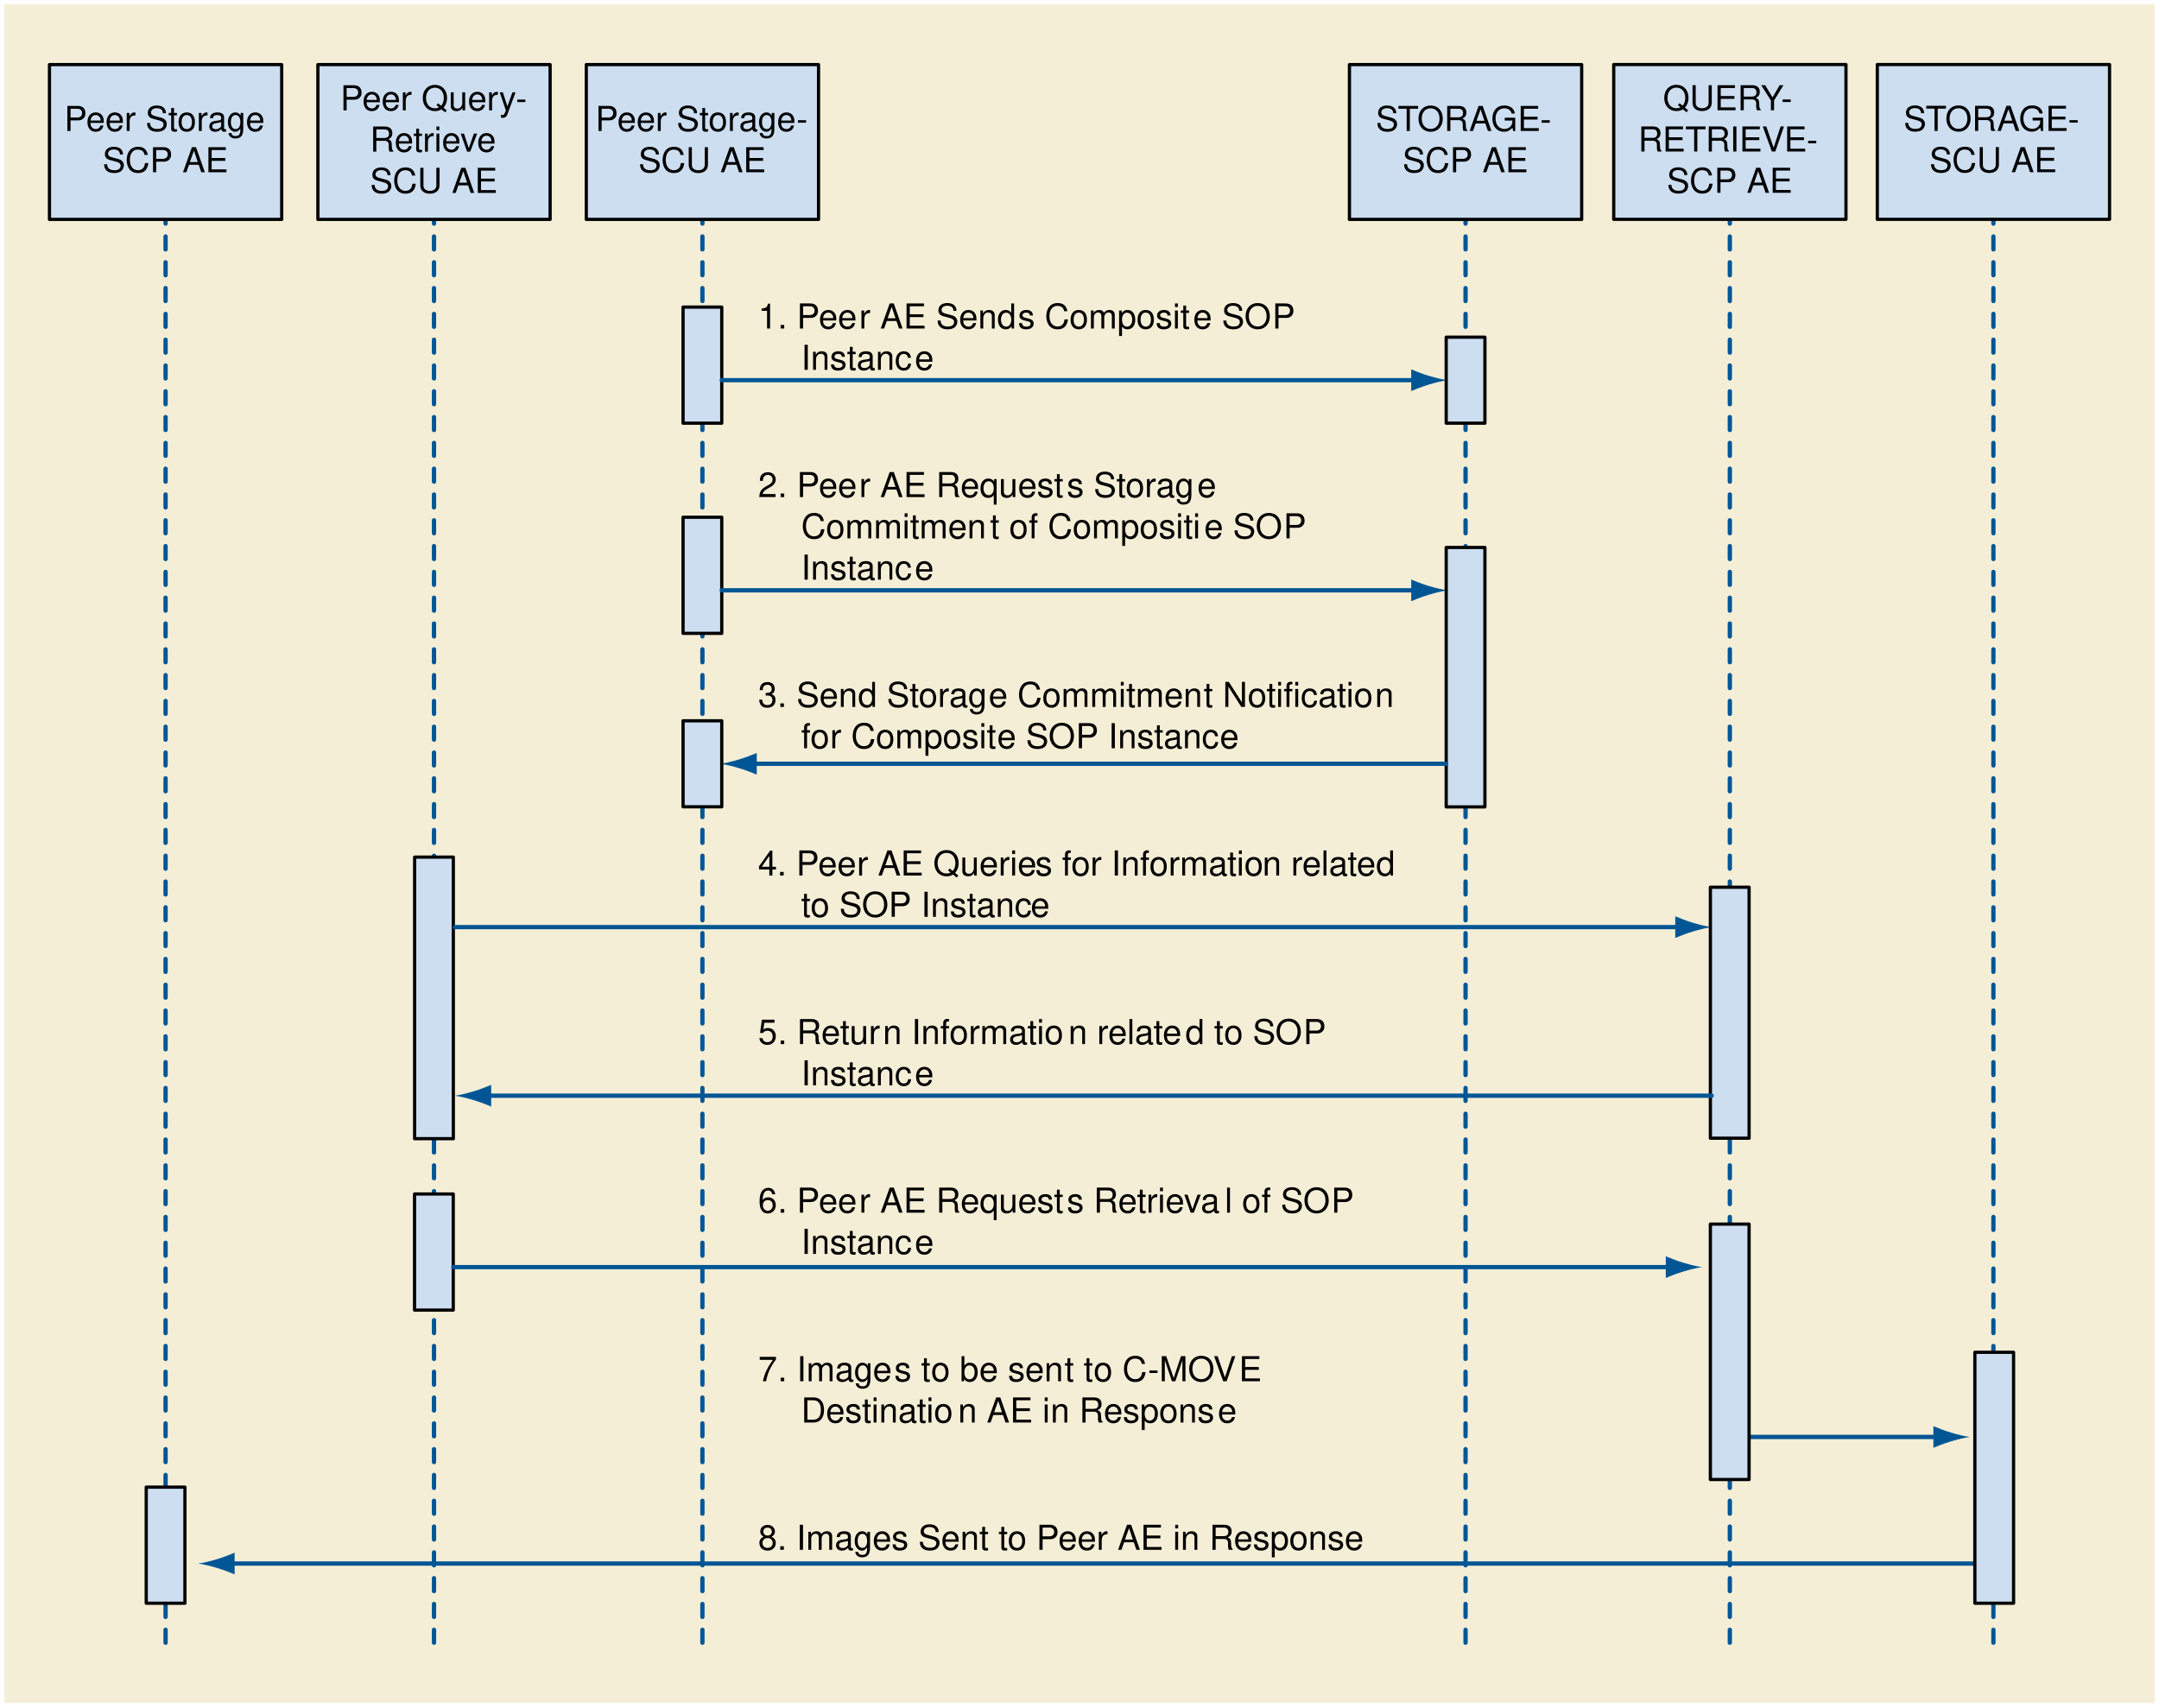
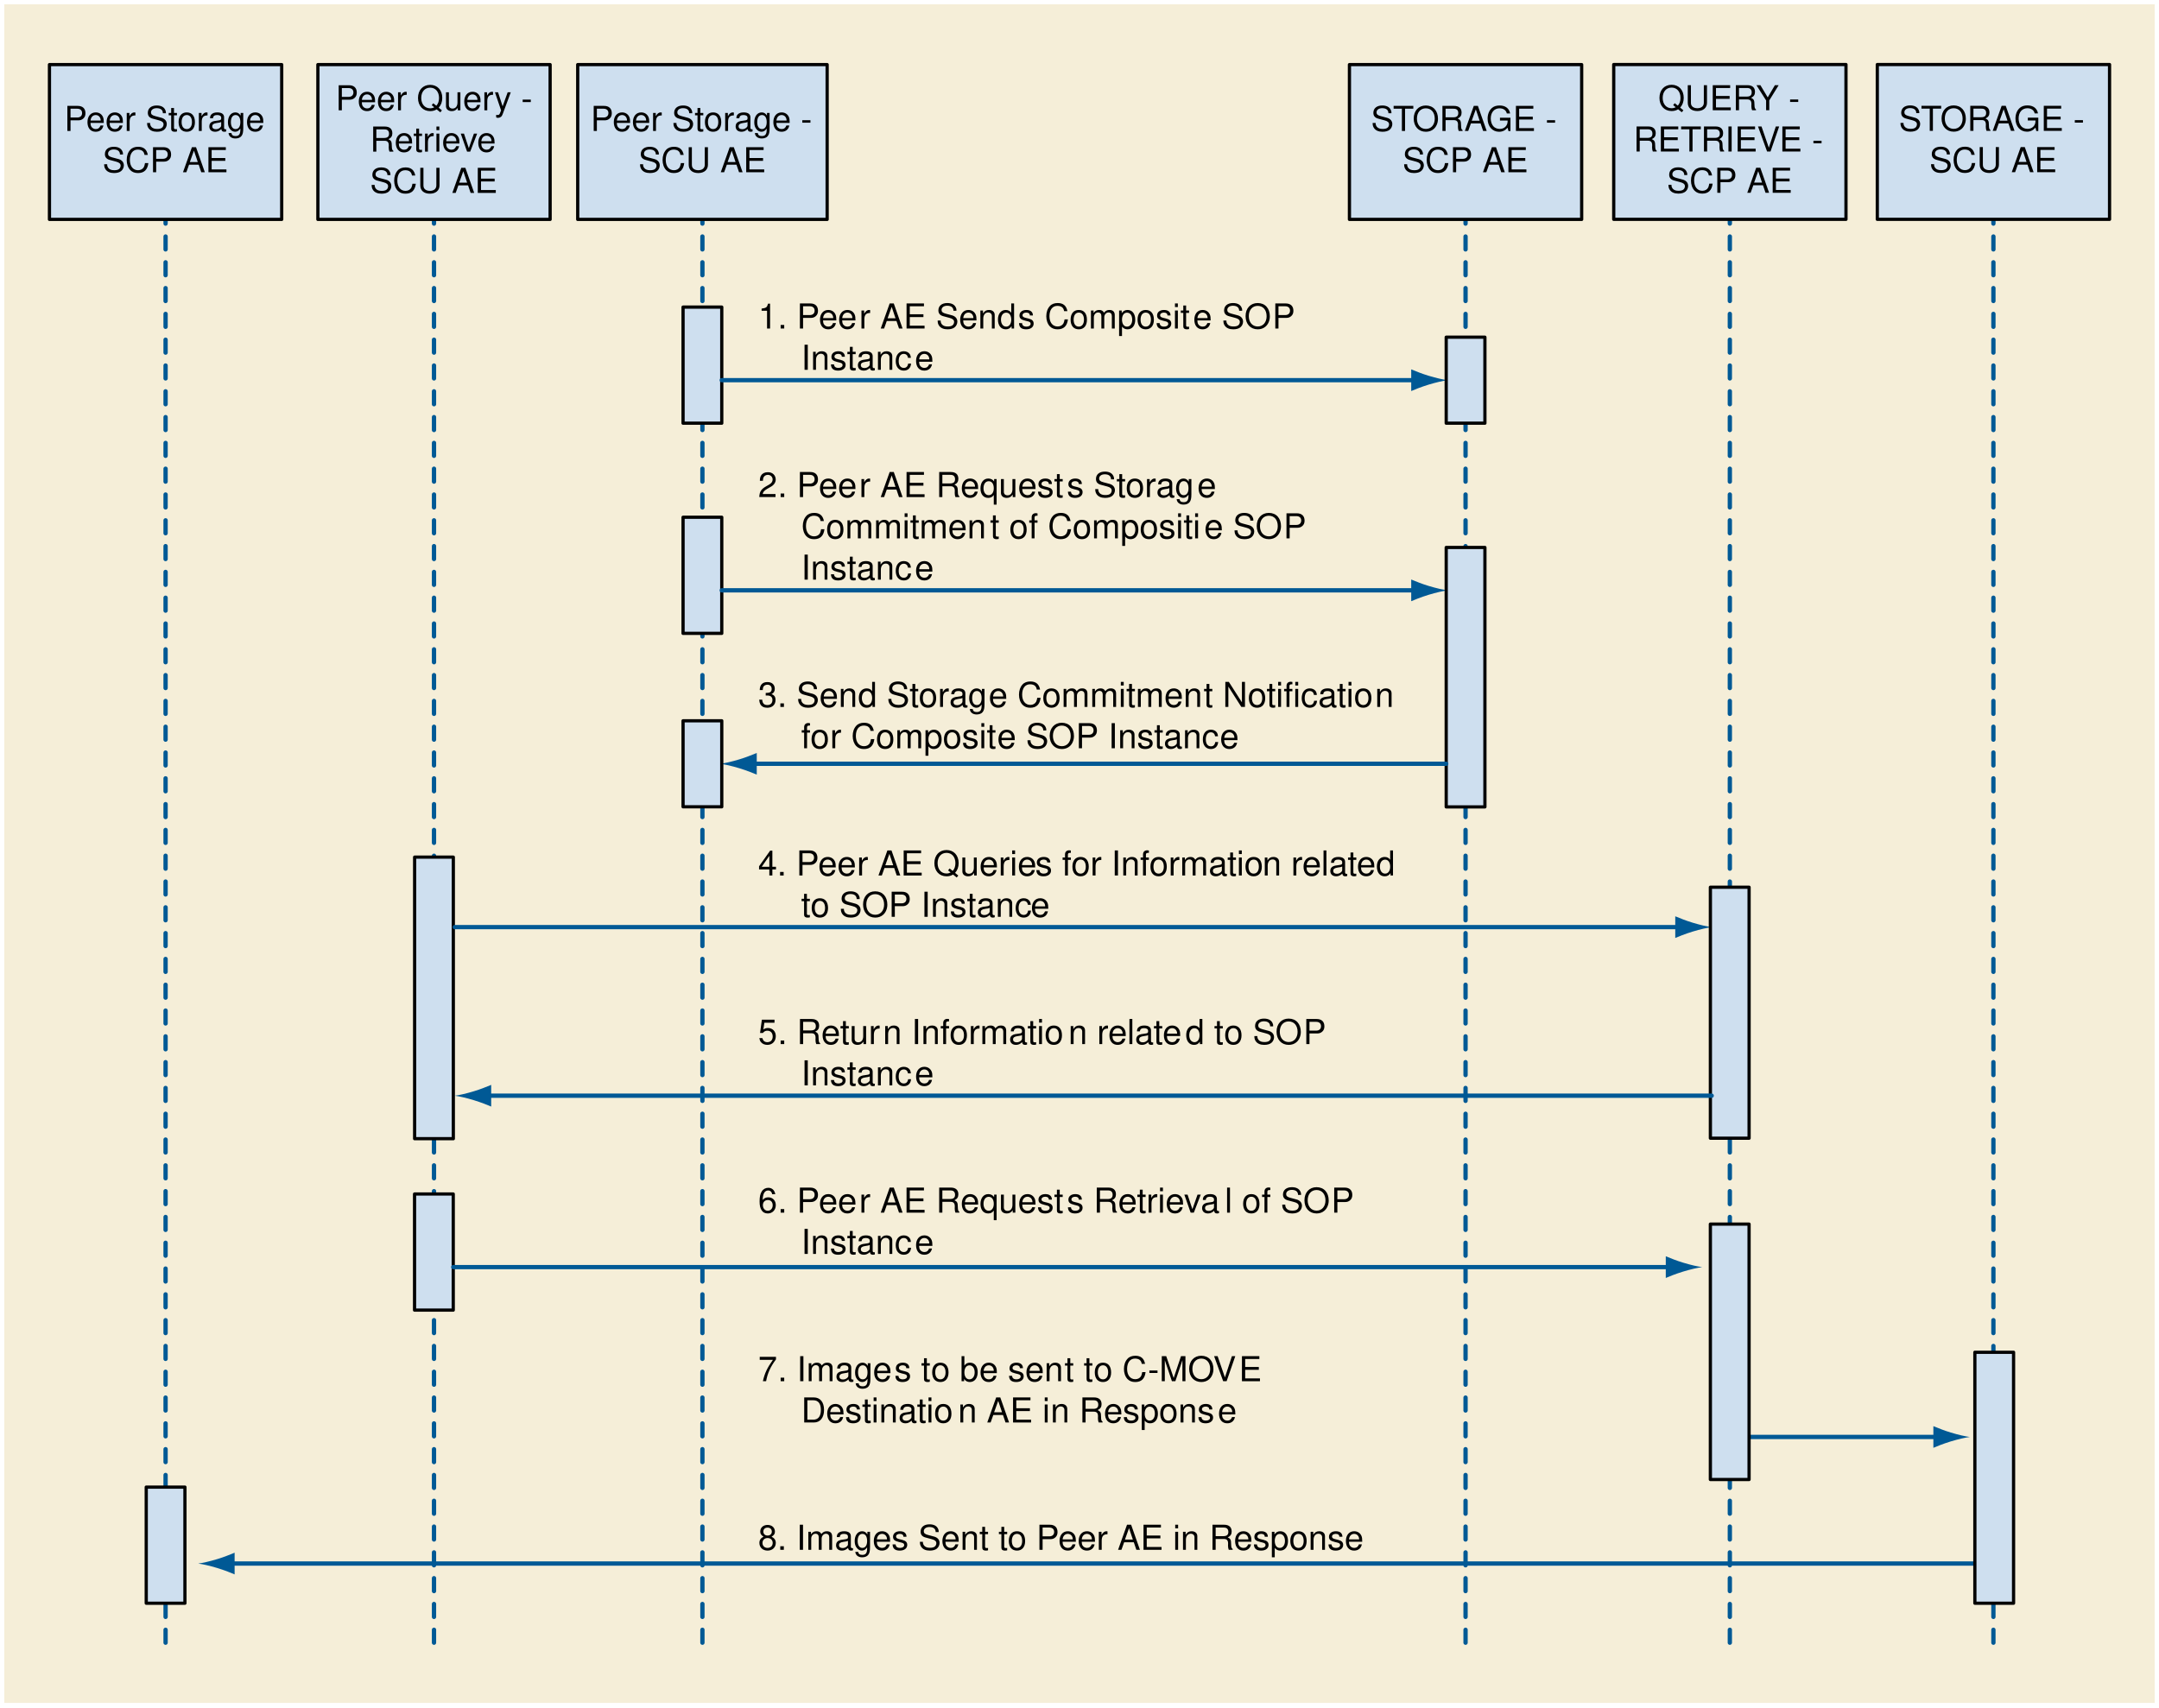
<svg xmlns="http://www.w3.org/2000/svg" version="1.1" id="Layer_1" x="0px" y="0px" width="502px" height="397px" viewBox="0 0 502 397" enable-background="new 0 0 502 397" xml:space="preserve">
  <defs>
    <style type="text/css">
	text {
	  font-family: Helvetica, Verdana, ArialUnicodeMS, san-serif
	}
	</style>
  </defs>
  <g>
   </g>
  <g>
-     <rect x="1" y="1" fill="#F5EED6" width="500" height="395" />
+     <rect x="1" y="1" fill="#F5EED8" width="500" height="395" />
    <g>
-       <line fill="#4F8ABE" stroke="#005695" stroke-linecap="round" stroke-miterlimit="1" stroke-dasharray="3" x1="38.5" y1="381.996" x2="38.5" y2="48.996" />
-       <rect x="11.5" y="15.023" fill="#CCDEF0" stroke="#010101" stroke-width="0.75" stroke-linecap="round" stroke-linejoin="round" stroke-miterlimit="1" width="54.001" height="36" />
-       <text transform="matrix(1 0 0 1 14.9307 30.4546)">
+       <line fill="#538DBE" stroke="#005995" stroke-linecap="round" stroke-miterlimit="1" stroke-dasharray="3" x1="38.5" y1="381.996" x2="38.5" y2="48.996" />
+       <rect x="11.5" y="15.023" fill="#CEDFEF" stroke="#010101" stroke-width="0.75" stroke-linecap="round" stroke-linejoin="round" stroke-miterlimit="1" width="54.001" height="36" />
+       <text transform="matrix(1 0 0 1 14.9307 30.4517)">
        <tspan x="0" y="0" font-size="8">Peer Storage</tspan>
        <tspan x="8.898" y="9.6" font-size="8">SCP AE</tspan>
      </text>
-       <line fill="#4F8ABE" stroke="#005695" stroke-linecap="round" stroke-miterlimit="1" stroke-dasharray="3" x1="100.912" y1="381.996" x2="100.912" y2="48.996" />
-       <rect x="73.911" y="15.023" fill="#CCDEF0" stroke="#010101" stroke-width="0.75" stroke-linecap="round" stroke-linejoin="round" stroke-miterlimit="1" width="54.001" height="36" />
-       <text transform="matrix(1 0 0 1 79.1284 25.6558)">
-         <tspan x="0" y="0" font-size="8">Peer Query-</tspan>
-         <tspan x="6.891" y="9.6" font-size="8">Retrieve</tspan>
-         <tspan x="6.893" y="19.2" font-size="8">SCU AE</tspan>
-       </text>
-       <line fill="#4F8ABE" stroke="#005695" stroke-linecap="round" stroke-miterlimit="1" stroke-dasharray="3" x1="163.322" y1="381.996" x2="163.322" y2="48.996" />
-       <rect x="136.321" y="15.023" fill="#CCDEF0" stroke="#010101" stroke-width="0.75" stroke-linecap="round" stroke-linejoin="round" stroke-miterlimit="1" width="54.001" height="36" />
-       <text transform="matrix(1 0 0 1 138.4229 30.4546)">
-         <tspan x="0" y="0" font-size="8">Peer Storage-</tspan>
-         <tspan x="10.01" y="9.6" font-size="8">SCU AE</tspan>
-       </text>
-       <line fill="#4F8ABE" stroke="#005695" stroke-linecap="round" stroke-miterlimit="1" stroke-dasharray="3" x1="463.497" y1="381.996" x2="463.497" y2="48.996" />
-       <rect x="158.822" y="71.411" fill="#CCDEF0" stroke="#010101" stroke-width="0.75" stroke-linecap="round" stroke-linejoin="round" stroke-miterlimit="1" width="9" height="27" />
-       <line fill="#4F8ABE" stroke="#005695" stroke-linecap="round" stroke-miterlimit="1" stroke-dasharray="3" x1="402.213" y1="381.996" x2="402.213" y2="48.996" />
-       <rect x="375.216" y="15.005" fill="#CCDEF0" stroke="#010101" stroke-width="0.75" stroke-linecap="round" stroke-linejoin="round" stroke-miterlimit="1" width="54.002" height="36" />
-       <text transform="matrix(1 0 0 1 386.665 25.6372)">
-         <tspan x="0" y="0" font-size="8">QUERY-</tspan>
-         <tspan x="-5.779" y="9.6" font-size="8">RETRIEVE-</tspan>
-         <tspan x="0.885" y="19.2" font-size="8">SCP AE</tspan>
-       </text>
-       <line fill="#4F8ABE" stroke="#005695" stroke-linecap="round" stroke-miterlimit="1" stroke-dasharray="3" x1="340.764" y1="381.996" x2="340.764" y2="48.996" />
-       <rect x="313.764" y="15.023" fill="#CCDEF0" stroke="#010101" stroke-width="0.75" stroke-linecap="round" stroke-linejoin="round" stroke-miterlimit="1" width="54" height="36" />
-       <text transform="matrix(1 0 0 1 319.877 30.4556)">
-         <tspan x="0" y="0" font-size="8">STORAGE-</tspan>
-         <tspan x="6.219" y="9.6" font-size="8">SCP AE</tspan>
-       </text>
-       <rect x="436.501" y="15.005" fill="#CCDEF0" stroke="#010101" stroke-width="0.75" stroke-linecap="round" stroke-linejoin="round" stroke-miterlimit="1" width="54" height="36" />
-       <text transform="matrix(1 0 0 1 442.6104 30.437)">
-         <tspan x="0" y="0" font-size="8">STORAGE-</tspan>
-         <tspan x="5.998" y="9.6" font-size="8">SCU AE</tspan>
-       </text>
-       <line fill="#4F8ABE" stroke="#005695" stroke-linecap="round" stroke-miterlimit="1" x1="167.822" y1="88.405" x2="329.821" y2="88.405" />
-       <path fill="#005695" d="M332.183,87.381c-1.652-0.5-2.728-0.96-4.054-1.492v5.045c0.475-0.226,2.401-0.993,4.054-1.492    c1.77-0.534,3.375-0.9,4.415-1.03C335.558,88.28,333.952,87.915,332.183,87.381z" />
-       <rect x="336.264" y="78.411" fill="#CCDEF0" stroke="#010101" stroke-width="0.75" stroke-linecap="round" stroke-linejoin="round" stroke-miterlimit="1" width="9" height="20" />
-       <rect x="96.407" y="199.318" fill="#CCDEF0" stroke="#010101" stroke-width="0.75" stroke-linecap="round" stroke-linejoin="round" stroke-miterlimit="1" width="9" height="65.477" />
-       <line fill="#4F8ABE" stroke="#005695" stroke-linecap="round" stroke-miterlimit="1" x1="105.74" y1="215.593" x2="391.215" y2="215.593" />
-       <path fill="#005695" d="M393.577,214.568c-1.654-0.5-2.729-0.96-4.055-1.492v5.045c0.475-0.225,2.4-0.992,4.055-1.492    c1.77-0.534,3.373-0.9,4.414-1.03C396.95,215.468,395.347,215.102,393.577,214.568z" />
-       <rect x="397.69" y="206.318" fill="#CCDEF0" stroke="#010101" stroke-width="0.75" stroke-linecap="round" stroke-linejoin="round" stroke-miterlimit="1" width="9" height="58.362" />
-       <line fill="#4F8ABE" stroke="#005695" stroke-linecap="round" stroke-miterlimit="1" x1="397.991" y1="254.796" x2="112.516" y2="254.796" />
-       <path fill="#005695" d="M110.153,253.771c1.654-0.499,2.729-0.959,4.055-1.491v5.044c-0.475-0.225-2.4-0.992-4.055-1.491    c-1.77-0.534-3.373-0.9-4.414-1.03C106.78,254.671,108.384,254.306,110.153,253.771z" />
-       <rect x="158.822" y="120.283" fill="#CCDEF0" stroke="#010101" stroke-width="0.75" stroke-linecap="round" stroke-linejoin="round" stroke-miterlimit="1" width="9" height="27" />
-       <line fill="#4F8ABE" stroke="#005695" stroke-linecap="round" stroke-miterlimit="1" x1="167.822" y1="137.277" x2="329.821" y2="137.277" />
-       <path fill="#005695" d="M332.183,136.253c-1.652-0.499-2.728-0.96-4.054-1.491v5.044c0.475-0.226,2.401-0.993,4.054-1.491    c1.77-0.535,3.375-0.9,4.415-1.031C335.558,137.152,333.952,136.787,332.183,136.253z" />
-       <rect x="336.265" y="127.306" fill="#CCDEF0" stroke="#010101" stroke-width="0.75" stroke-linecap="round" stroke-linejoin="round" stroke-miterlimit="1" width="9" height="60.332" />
-       <rect x="96.388" y="277.658" fill="#CCDEF0" stroke="#010101" stroke-width="0.75" stroke-linecap="round" stroke-linejoin="round" stroke-miterlimit="1" width="9" height="27" />
-       <line fill="#4F8ABE" stroke="#005695" stroke-linecap="round" stroke-miterlimit="1" x1="105.388" y1="294.653" x2="389.011" y2="294.653" />
-       <path fill="#005695" d="M391.372,293.628c-1.652-0.499-2.728-0.959-4.054-1.491v5.044c0.475-0.225,2.401-0.992,4.054-1.491    c1.77-0.534,3.375-0.9,4.415-1.03C394.747,294.528,393.142,294.163,391.372,293.628z" />
-       <line fill="#4F8ABE" stroke="#005695" stroke-linecap="round" stroke-miterlimit="1" x1="406.686" y1="334.152" x2="451.23" y2="334.152" />
-       <path fill="#005695" d="M453.592,333.127c-1.652-0.499-2.728-0.959-4.054-1.491v5.044c0.475-0.225,2.401-0.992,4.054-1.491    c1.77-0.534,3.375-0.9,4.415-1.03C456.967,334.027,455.361,333.662,453.592,333.127z" />
-       <rect x="34" y="345.816" fill="#CCDEF0" stroke="#010101" stroke-width="0.75" stroke-linecap="round" stroke-linejoin="round" stroke-miterlimit="1" width="9" height="27" />
-       <line fill="#4F8ABE" stroke="#005695" stroke-linecap="round" stroke-miterlimit="1" x1="459.363" y1="363.586" x2="52.859" y2="363.586" />
-       <path fill="#005695" d="M50.497,362.561c1.654-0.499,2.729-0.959,4.055-1.491v5.044c-0.475-0.225-2.4-0.992-4.055-1.491    c-1.77-0.534-3.373-0.9-4.414-1.03C47.124,363.461,48.727,363.096,50.497,362.561z" />
-       <rect x="397.686" y="284.66" fill="#CCDEF0" stroke="#010101" stroke-width="0.75" stroke-linecap="round" stroke-linejoin="round" stroke-miterlimit="1" width="9" height="59.388" />
-       <rect x="459.186" y="314.46" fill="#CCDEF0" stroke="#010101" stroke-width="0.75" stroke-linecap="round" stroke-linejoin="round" stroke-miterlimit="1" width="9" height="58.356" />
-       <line fill="#4F8ABE" stroke="#005695" stroke-linecap="round" stroke-miterlimit="1" x1="336.265" y1="177.609" x2="174.265" y2="177.609" />
-       <path fill="#005695" d="M171.903,176.585c1.652-0.499,2.728-0.96,4.054-1.491v5.044c-0.475-0.226-2.401-0.993-4.054-1.491    c-1.77-0.535-3.375-0.9-4.415-1.031C168.528,177.484,170.134,177.119,171.903,176.585z" />
-       <rect x="158.822" y="167.615" fill="#CCDEF0" stroke="#010101" stroke-width="0.75" stroke-linecap="round" stroke-linejoin="round" stroke-miterlimit="1" width="9" height="20" />
+       <line fill="#538DBE" stroke="#005995" stroke-linecap="round" stroke-miterlimit="1" stroke-dasharray="3" x1="100.912" y1="381.996" x2="100.912" y2="48.996" />
+       <rect x="73.911" y="15.023" fill="#CEDFEF" stroke="#010101" stroke-width="0.75" stroke-linecap="round" stroke-linejoin="round" stroke-miterlimit="1" width="54.001" height="36" />
+       <text transform="matrix(1 0 0 1 78.0171 25.6528)">
+         <tspan x="0" y="0" font-size="8">Peer Query -</tspan>
+         <tspan x="8.002" y="9.6" font-size="8">Retrieve</tspan>
+         <tspan x="8.004" y="19.2" font-size="8">SCU AE</tspan>
+       </text>
+       <line fill="#538DBE" stroke="#005995" stroke-linecap="round" stroke-miterlimit="1" stroke-dasharray="3" x1="163.322" y1="381.996" x2="163.322" y2="48.996" />
+       <rect x="134.325" y="15.023" fill="#CEDFEF" stroke="#010101" stroke-width="0.75" stroke-linecap="round" stroke-linejoin="round" stroke-miterlimit="1" width="58" height="36" />
+       <text transform="matrix(1 0 0 1 137.3115 30.4517)">
+         <tspan x="0" y="0" font-size="8">Peer Storage -</tspan>
+         <tspan x="11.121" y="9.6" font-size="8">SCU AE</tspan>
+       </text>
+       <line fill="#538DBE" stroke="#005995" stroke-linecap="round" stroke-miterlimit="1" stroke-dasharray="3" x1="463.497" y1="381.996" x2="463.497" y2="48.996" />
+       <rect x="158.822" y="71.411" fill="#CEDFEF" stroke="#010101" stroke-width="0.75" stroke-linecap="round" stroke-linejoin="round" stroke-miterlimit="1" width="9" height="27" />
+       <line fill="#538DBE" stroke="#005995" stroke-linecap="round" stroke-miterlimit="1" stroke-dasharray="3" x1="402.213" y1="381.996" x2="402.213" y2="48.996" />
+       <rect x="375.216" y="15.005" fill="#CEDFEF" stroke="#010101" stroke-width="0.75" stroke-linecap="round" stroke-linejoin="round" stroke-miterlimit="1" width="54.002" height="36" />
+       <text transform="matrix(1 0 0 1 385.5537 25.6343)">
+         <tspan x="0" y="0" font-size="8">QUERY -</tspan>
+         <tspan x="-5.779" y="9.6" font-size="8">RETRIEVE -</tspan>
+         <tspan x="1.996" y="19.2" font-size="8">SCP AE</tspan>
+       </text>
+       <line fill="#538DBE" stroke="#005995" stroke-linecap="round" stroke-miterlimit="1" stroke-dasharray="3" x1="340.764" y1="381.996" x2="340.764" y2="48.996" />
+       <rect x="313.764" y="15.023" fill="#CEDFEF" stroke="#010101" stroke-width="0.75" stroke-linecap="round" stroke-linejoin="round" stroke-miterlimit="1" width="54" height="36" />
+       <text transform="matrix(1 0 0 1 318.7656 30.4526)">
+         <tspan x="0" y="0" font-size="8">STORAGE -</tspan>
+         <tspan x="7.33" y="9.6" font-size="8">SCP AE</tspan>
+       </text>
+       <rect x="436.501" y="15.005" fill="#CEDFEF" stroke="#010101" stroke-width="0.75" stroke-linecap="round" stroke-linejoin="round" stroke-miterlimit="1" width="54" height="36" />
+       <text transform="matrix(1 0 0 1 441.499 30.4341)">
+         <tspan x="0" y="0" font-size="8">STORAGE -</tspan>
+         <tspan x="7.109" y="9.6" font-size="8">SCU AE</tspan>
+       </text>
+       <line fill="#538DBE" stroke="#005995" stroke-linecap="round" stroke-miterlimit="1" x1="167.822" y1="88.405" x2="329.821" y2="88.405" />
+       <path fill="#005995" d="M332.183,87.381c-1.652-0.5-2.728-0.96-4.054-1.492v5.045c0.475-0.226,2.401-0.993,4.054-1.492    c1.77-0.534,3.375-0.9,4.415-1.03C335.558,88.28,333.952,87.915,332.183,87.381z" />
+       <rect x="336.264" y="78.411" fill="#CEDFEF" stroke="#010101" stroke-width="0.75" stroke-linecap="round" stroke-linejoin="round" stroke-miterlimit="1" width="9" height="20" />
+       <rect x="96.407" y="199.318" fill="#CEDFEF" stroke="#010101" stroke-width="0.75" stroke-linecap="round" stroke-linejoin="round" stroke-miterlimit="1" width="9" height="65.477" />
+       <line fill="#538DBE" stroke="#005995" stroke-linecap="round" stroke-miterlimit="1" x1="105.74" y1="215.593" x2="391.215" y2="215.593" />
+       <path fill="#005995" d="M393.577,214.568c-1.654-0.5-2.729-0.96-4.055-1.492v5.045c0.475-0.225,2.4-0.992,4.055-1.492    c1.77-0.534,3.373-0.9,4.414-1.03C396.95,215.468,395.347,215.102,393.577,214.568z" />
+       <rect x="397.69" y="206.318" fill="#CEDFEF" stroke="#010101" stroke-width="0.75" stroke-linecap="round" stroke-linejoin="round" stroke-miterlimit="1" width="9" height="58.362" />
+       <line fill="#538DBE" stroke="#005995" stroke-linecap="round" stroke-miterlimit="1" x1="397.991" y1="254.796" x2="112.516" y2="254.796" />
+       <path fill="#005995" d="M110.153,253.771c1.654-0.499,2.729-0.959,4.055-1.491v5.044c-0.475-0.225-2.4-0.992-4.055-1.491    c-1.77-0.534-3.373-0.9-4.414-1.03C106.78,254.671,108.384,254.306,110.153,253.771z" />
+       <rect x="158.822" y="120.283" fill="#CEDFEF" stroke="#010101" stroke-width="0.75" stroke-linecap="round" stroke-linejoin="round" stroke-miterlimit="1" width="9" height="27" />
+       <line fill="#538DBE" stroke="#005995" stroke-linecap="round" stroke-miterlimit="1" x1="167.822" y1="137.277" x2="329.821" y2="137.277" />
+       <path fill="#005995" d="M332.183,136.253c-1.652-0.499-2.728-0.96-4.054-1.491v5.044c0.475-0.226,2.401-0.993,4.054-1.491    c1.77-0.535,3.375-0.9,4.415-1.031C335.558,137.152,333.952,136.787,332.183,136.253z" />
+       <rect x="336.265" y="127.306" fill="#CEDFEF" stroke="#010101" stroke-width="0.75" stroke-linecap="round" stroke-linejoin="round" stroke-miterlimit="1" width="9" height="60.332" />
+       <rect x="96.388" y="277.658" fill="#CEDFEF" stroke="#010101" stroke-width="0.75" stroke-linecap="round" stroke-linejoin="round" stroke-miterlimit="1" width="9" height="27" />
+       <line fill="#538DBE" stroke="#005995" stroke-linecap="round" stroke-miterlimit="1" x1="105.388" y1="294.653" x2="389.011" y2="294.653" />
+       <path fill="#005995" d="M391.372,293.628c-1.652-0.499-2.728-0.959-4.054-1.491v5.044c0.475-0.225,2.401-0.992,4.054-1.491    c1.77-0.534,3.375-0.9,4.415-1.03C394.747,294.528,393.142,294.163,391.372,293.628z" />
+       <line fill="#538DBE" stroke="#005995" stroke-linecap="round" stroke-miterlimit="1" x1="406.686" y1="334.152" x2="451.23" y2="334.152" />
+       <path fill="#005995" d="M453.592,333.127c-1.652-0.499-2.728-0.959-4.054-1.491v5.044c0.475-0.225,2.401-0.992,4.054-1.491    c1.77-0.534,3.375-0.9,4.415-1.03C456.967,334.027,455.361,333.662,453.592,333.127z" />
+       <rect x="34" y="345.816" fill="#CEDFEF" stroke="#010101" stroke-width="0.75" stroke-linecap="round" stroke-linejoin="round" stroke-miterlimit="1" width="9" height="27" />
+       <line fill="#538DBE" stroke="#005995" stroke-linecap="round" stroke-miterlimit="1" x1="459.363" y1="363.586" x2="52.859" y2="363.586" />
+       <path fill="#005995" d="M50.497,362.561c1.654-0.499,2.729-0.959,4.055-1.491v5.044c-0.475-0.225-2.4-0.992-4.055-1.491    c-1.77-0.534-3.373-0.9-4.414-1.03C47.124,363.461,48.727,363.096,50.497,362.561z" />
+       <rect x="397.686" y="284.66" fill="#CEDFEF" stroke="#010101" stroke-width="0.75" stroke-linecap="round" stroke-linejoin="round" stroke-miterlimit="1" width="9" height="59.388" />
+       <rect x="459.186" y="314.46" fill="#CEDFEF" stroke="#010101" stroke-width="0.75" stroke-linecap="round" stroke-linejoin="round" stroke-miterlimit="1" width="9" height="58.356" />
+       <line fill="#538DBE" stroke="#005995" stroke-linecap="round" stroke-miterlimit="1" x1="336.265" y1="177.609" x2="174.265" y2="177.609" />
+       <path fill="#005995" d="M171.903,176.585c1.652-0.499,2.728-0.96,4.054-1.491v5.044c-0.475-0.226-2.401-0.993-4.054-1.491    c-1.77-0.535-3.375-0.9-4.415-1.031C168.528,177.484,170.134,177.119,171.903,176.585z" />
+       <rect x="158.822" y="167.615" fill="#CEDFEF" stroke="#010101" stroke-width="0.75" stroke-linecap="round" stroke-linejoin="round" stroke-miterlimit="1" width="9" height="20" />
      <rect x="176.272" y="70.664" fill="none" width="148.238" height="295.988" />
-       <text transform="matrix(1 0 0 1 176.2725 76.3945)">
+       <text transform="matrix(1 0 0 1 176.2725 76.3916)">
        <tspan x="0" y="0" font-size="8">1</tspan>
        <tspan x="4.538" y="0" font-size="8">. </tspan>
        <tspan x="8.983" y="0" font-size="8">Pee</tspan>
        <tspan x="23.484" y="0" font-size="8">r </tspan>
        <tspan x="28.371" y="0" font-size="8">A</tspan>
        <tspan x="33.796" y="0" font-size="8">E </tspan>
        <tspan x="41.354" y="0" font-size="8">Send</tspan>
        <tspan x="60.394" y="0" font-size="8">s </tspan>
        <tspan x="66.617" y="0" font-size="8">Composit</tspan>
        <tspan x="101.116" y="0" font-size="8">e </tspan>
        <tspan x="107.788" y="0" font-size="8">SO</tspan>
        <tspan x="119.525" y="0" font-size="8">P   </tspan>
        <tspan x="10" y="9.6" font-size="8">Instanc</tspan>
        <tspan x="36.416" y="9.6" font-size="8">e</tspan>
        <tspan x="0" y="39.2" font-size="8">2</tspan>
        <tspan x="4.538" y="39.2" font-size="8">. </tspan>
        <tspan x="8.983" y="39.2" font-size="8">Pee</tspan>
        <tspan x="23.484" y="39.2" font-size="8">r </tspan>
        <tspan x="28.371" y="39.2" font-size="8">A</tspan>
        <tspan x="33.796" y="39.2" font-size="8">E </tspan>
        <tspan x="41.354" y="39.2" font-size="8">Request</tspan>
        <tspan x="71.774" y="39.2" font-size="8">s </tspan>
        <tspan x="77.997" y="39.2" font-size="8">Storag</tspan>
        <tspan x="102.101" y="39.2" font-size="8">e </tspan>
        <tspan x="10" y="48.8" font-size="8">Commitmen</tspan>
        <tspan x="53.917" y="48.8" font-size="8">t </tspan>
        <tspan x="58.363" y="48.8" font-size="8">o</tspan>
        <tspan x="62.901" y="48.8" font-size="8">f </tspan>
        <tspan x="67.346" y="48.8" font-size="8">Compositi</tspan>
        <tspan x="103.713" y="48.8" font-size="8">e </tspan>
        <tspan x="110.385" y="48.8" font-size="8">SO</tspan>
        <tspan x="122.121" y="48.8" font-size="8">P </tspan>
        <tspan x="10" y="58.4" font-size="8">Instanc</tspan>
        <tspan x="36.416" y="58.4" font-size="8">e</tspan>
        <tspan x="0" y="88" font-size="8">3</tspan>
        <tspan x="4.472" y="88" font-size="8">. </tspan>
        <tspan x="8.917" y="88" font-size="8">Sen</tspan>
        <tspan x="23.218" y="88" font-size="8">d </tspan>
        <tspan x="29.89" y="88" font-size="8">Storag</tspan>
        <tspan x="53.593" y="88" font-size="8">e </tspan>
        <tspan x="60.265" y="88" font-size="8">Commitmen</tspan>
        <tspan x="103.583" y="88" font-size="8">t </tspan>
        <tspan x="108.028" y="88" font-size="8">Notificatio</tspan>
        <tspan x="143.397" y="88" font-size="8">n </tspan>
        <tspan x="10" y="97.6" font-size="8">fo</tspan>
        <tspan x="16.716" y="97.6" font-size="8">r </tspan>
        <tspan x="21.603" y="97.6" font-size="8">Composit</tspan>
        <tspan x="55.57" y="97.6" font-size="8">e </tspan>
        <tspan x="62.242" y="97.6" font-size="8">SO</tspan>
        <tspan x="73.845" y="97.6" font-size="8">P </tspan>
        <tspan x="81.403" y="97.6" font-size="8">Instanc</tspan>
        <tspan x="107.353" y="97.6" font-size="8">e</tspan>
        <tspan x="0" y="127.2" font-size="8">4</tspan>
        <tspan x="4.405" y="127.2" font-size="8">. </tspan>
        <tspan x="8.85" y="127.2" font-size="8">Pee</tspan>
        <tspan x="22.951" y="127.2" font-size="8">r </tspan>
        <tspan x="27.838" y="127.2" font-size="8">A</tspan>
        <tspan x="33.129" y="127.2" font-size="8">E </tspan>
        <tspan x="40.688" y="127.2" font-size="8">Querie</tspan>
        <tspan x="64.433" y="127.2" font-size="8">s </tspan>
        <tspan x="70.656" y="127.2" font-size="8">fo</tspan>
        <tspan x="77.238" y="127.2" font-size="8">r </tspan>
        <tspan x="82.125" y="127.2" font-size="8">Informatio</tspan>
        <tspan x="117.251" y="127.2" font-size="8">n </tspan>
        <tspan x="123.923" y="127.2" font-size="8">relate</tspan>
        <tspan x="143.668" y="127.2" font-size="8">d </tspan>
        <tspan x="10" y="136.8" font-size="8">t</tspan>
        <tspan x="12.178" y="136.8" font-size="8">o </tspan>
        <tspan x="18.85" y="136.8" font-size="8">SO</tspan>
        <tspan x="30.32" y="136.8" font-size="8">P </tspan>
        <tspan x="37.878" y="136.8" font-size="8">Instanc</tspan>
        <tspan x="63.36" y="136.8" font-size="8">e</tspan>
-         <tspan x="0" y="166.4" font-size="8">5</tspan>
-         <tspan x="4.538" y="166.4" font-size="8">. </tspan>
-         <tspan x="8.983" y="166.4" font-size="8">Retur</tspan>
-         <tspan x="28.99" y="166.4" font-size="8">n </tspan>
-         <tspan x="35.662" y="166.4" font-size="8">Informatio</tspan>
-         <tspan x="72.122" y="166.4" font-size="8">n </tspan>
-         <tspan x="78.794" y="166.4" font-size="8">relate</tspan>
-         <tspan x="99.339" y="166.4" font-size="8">d </tspan>
-         <tspan x="106.011" y="166.4" font-size="8">t</tspan>
-         <tspan x="108.322" y="166.4" font-size="8">o </tspan>
-         <tspan x="114.994" y="166.4" font-size="8">SO</tspan>
-         <tspan x="126.73" y="166.4" font-size="8">P </tspan>
+         <tspan x="0" y="166.399" font-size="8">5</tspan>
+         <tspan x="4.538" y="166.399" font-size="8">. </tspan>
+         <tspan x="8.983" y="166.399" font-size="8">Retur</tspan>
+         <tspan x="28.99" y="166.399" font-size="8">n </tspan>
+         <tspan x="35.662" y="166.399" font-size="8">Informatio</tspan>
+         <tspan x="72.122" y="166.399" font-size="8">n </tspan>
+         <tspan x="78.794" y="166.399" font-size="8">relate</tspan>
+         <tspan x="99.339" y="166.399" font-size="8">d </tspan>
+         <tspan x="106.011" y="166.399" font-size="8">t</tspan>
+         <tspan x="108.322" y="166.399" font-size="8">o </tspan>
+         <tspan x="114.994" y="166.399" font-size="8">SO</tspan>
+         <tspan x="126.73" y="166.399" font-size="8">P </tspan>
        <tspan x="10" y="176" font-size="8">Instanc</tspan>
        <tspan x="36.416" y="176" font-size="8">e</tspan>
-         <tspan x="0" y="205.6" font-size="8">6</tspan>
-         <tspan x="4.538" y="205.6" font-size="8">. </tspan>
-         <tspan x="8.983" y="205.6" font-size="8">Pee</tspan>
-         <tspan x="23.484" y="205.6" font-size="8">r </tspan>
-         <tspan x="28.371" y="205.6" font-size="8">A</tspan>
-         <tspan x="33.796" y="205.6" font-size="8">E </tspan>
-         <tspan x="41.354" y="205.6" font-size="8">Request</tspan>
-         <tspan x="71.774" y="205.6" font-size="8">s </tspan>
-         <tspan x="77.997" y="205.6" font-size="8">Retrieva</tspan>
-         <tspan x="108.497" y="205.6" font-size="8">l </tspan>
-         <tspan x="112.497" y="205.6" font-size="8">o</tspan>
-         <tspan x="117.035" y="205.6" font-size="8">f </tspan>
-         <tspan x="121.48" y="205.6" font-size="8">SO</tspan>
-         <tspan x="133.217" y="205.6" font-size="8">P </tspan>
+         <tspan x="0" y="205.601" font-size="8">6</tspan>
+         <tspan x="4.538" y="205.601" font-size="8">. </tspan>
+         <tspan x="8.983" y="205.601" font-size="8">Pee</tspan>
+         <tspan x="23.484" y="205.601" font-size="8">r </tspan>
+         <tspan x="28.371" y="205.601" font-size="8">A</tspan>
+         <tspan x="33.796" y="205.601" font-size="8">E </tspan>
+         <tspan x="41.354" y="205.601" font-size="8">Request</tspan>
+         <tspan x="71.774" y="205.601" font-size="8">s </tspan>
+         <tspan x="77.997" y="205.601" font-size="8">Retrieva</tspan>
+         <tspan x="108.497" y="205.601" font-size="8">l </tspan>
+         <tspan x="112.497" y="205.601" font-size="8">o</tspan>
+         <tspan x="117.035" y="205.601" font-size="8">f </tspan>
+         <tspan x="121.48" y="205.601" font-size="8">SO</tspan>
+         <tspan x="133.217" y="205.601" font-size="8">P </tspan>
        <tspan x="10" y="215.2" font-size="8">Instanc</tspan>
        <tspan x="36.416" y="215.2" font-size="8">e</tspan>
-         <tspan x="0" y="244.801" font-size="8">7</tspan>
-         <tspan x="4.538" y="244.801" font-size="8">. </tspan>
-         <tspan x="8.983" y="244.801" font-size="8">Image</tspan>
-         <tspan x="31.662" y="244.801" font-size="8">s </tspan>
-         <tspan x="37.885" y="244.801" font-size="8">t</tspan>
-         <tspan x="40.197" y="244.801" font-size="8">o </tspan>
-         <tspan x="46.869" y="244.801" font-size="8">b</tspan>
-         <tspan x="51.407" y="244.801" font-size="8">e </tspan>
-         <tspan x="58.079" y="244.801" font-size="8">sen</tspan>
-         <tspan x="71.244" y="244.801" font-size="8">t </tspan>
-         <tspan x="75.689" y="244.801" font-size="8">t</tspan>
-         <tspan x="78.001" y="244.801" font-size="8">o </tspan>
-         <tspan x="84.673" y="244.801" font-size="8">C-MOV</tspan>
-         <tspan x="111.78" y="244.801" font-size="8">E </tspan>
-         <tspan x="10" y="254.4" font-size="8">Destinatio</tspan>
-         <tspan x="46.463" y="254.4" font-size="8">n </tspan>
-         <tspan x="53.135" y="254.4" font-size="8">A</tspan>
-         <tspan x="58.56" y="254.4" font-size="8">E </tspan>
-         <tspan x="66.119" y="254.4" font-size="8">i</tspan>
-         <tspan x="67.985" y="254.4" font-size="8">n </tspan>
-         <tspan x="74.657" y="254.4" font-size="8">Respons</tspan>
-         <tspan x="106.854" y="254.4" font-size="8">e</tspan>
-         <tspan x="0" y="284" font-size="8">8. Images Sent to Peer AE in Response</tspan>
+         <tspan x="0" y="244.8" font-size="8">7</tspan>
+         <tspan x="4.538" y="244.8" font-size="8">. </tspan>
+         <tspan x="8.983" y="244.8" font-size="8">Image</tspan>
+         <tspan x="31.662" y="244.8" font-size="8">s </tspan>
+         <tspan x="37.885" y="244.8" font-size="8">t</tspan>
+         <tspan x="40.197" y="244.8" font-size="8">o </tspan>
+         <tspan x="46.869" y="244.8" font-size="8">b</tspan>
+         <tspan x="51.407" y="244.8" font-size="8">e </tspan>
+         <tspan x="58.079" y="244.8" font-size="8">sen</tspan>
+         <tspan x="71.244" y="244.8" font-size="8">t </tspan>
+         <tspan x="75.689" y="244.8" font-size="8">t</tspan>
+         <tspan x="78.001" y="244.8" font-size="8">o </tspan>
+         <tspan x="84.673" y="244.8" font-size="8">C-MOV</tspan>
+         <tspan x="111.78" y="244.8" font-size="8">E </tspan>
+         <tspan x="10" y="254.399" font-size="8">Destinatio</tspan>
+         <tspan x="46.463" y="254.399" font-size="8">n </tspan>
+         <tspan x="53.135" y="254.399" font-size="8">A</tspan>
+         <tspan x="58.56" y="254.399" font-size="8">E </tspan>
+         <tspan x="66.119" y="254.399" font-size="8">i</tspan>
+         <tspan x="67.985" y="254.399" font-size="8">n </tspan>
+         <tspan x="74.657" y="254.399" font-size="8">Respons</tspan>
+         <tspan x="106.854" y="254.399" font-size="8">e</tspan>
+         <tspan x="0" y="284.001" font-size="8">8. Images Sent to Peer AE in Response</tspan>
      </text>
    </g>
  </g>
</svg>
